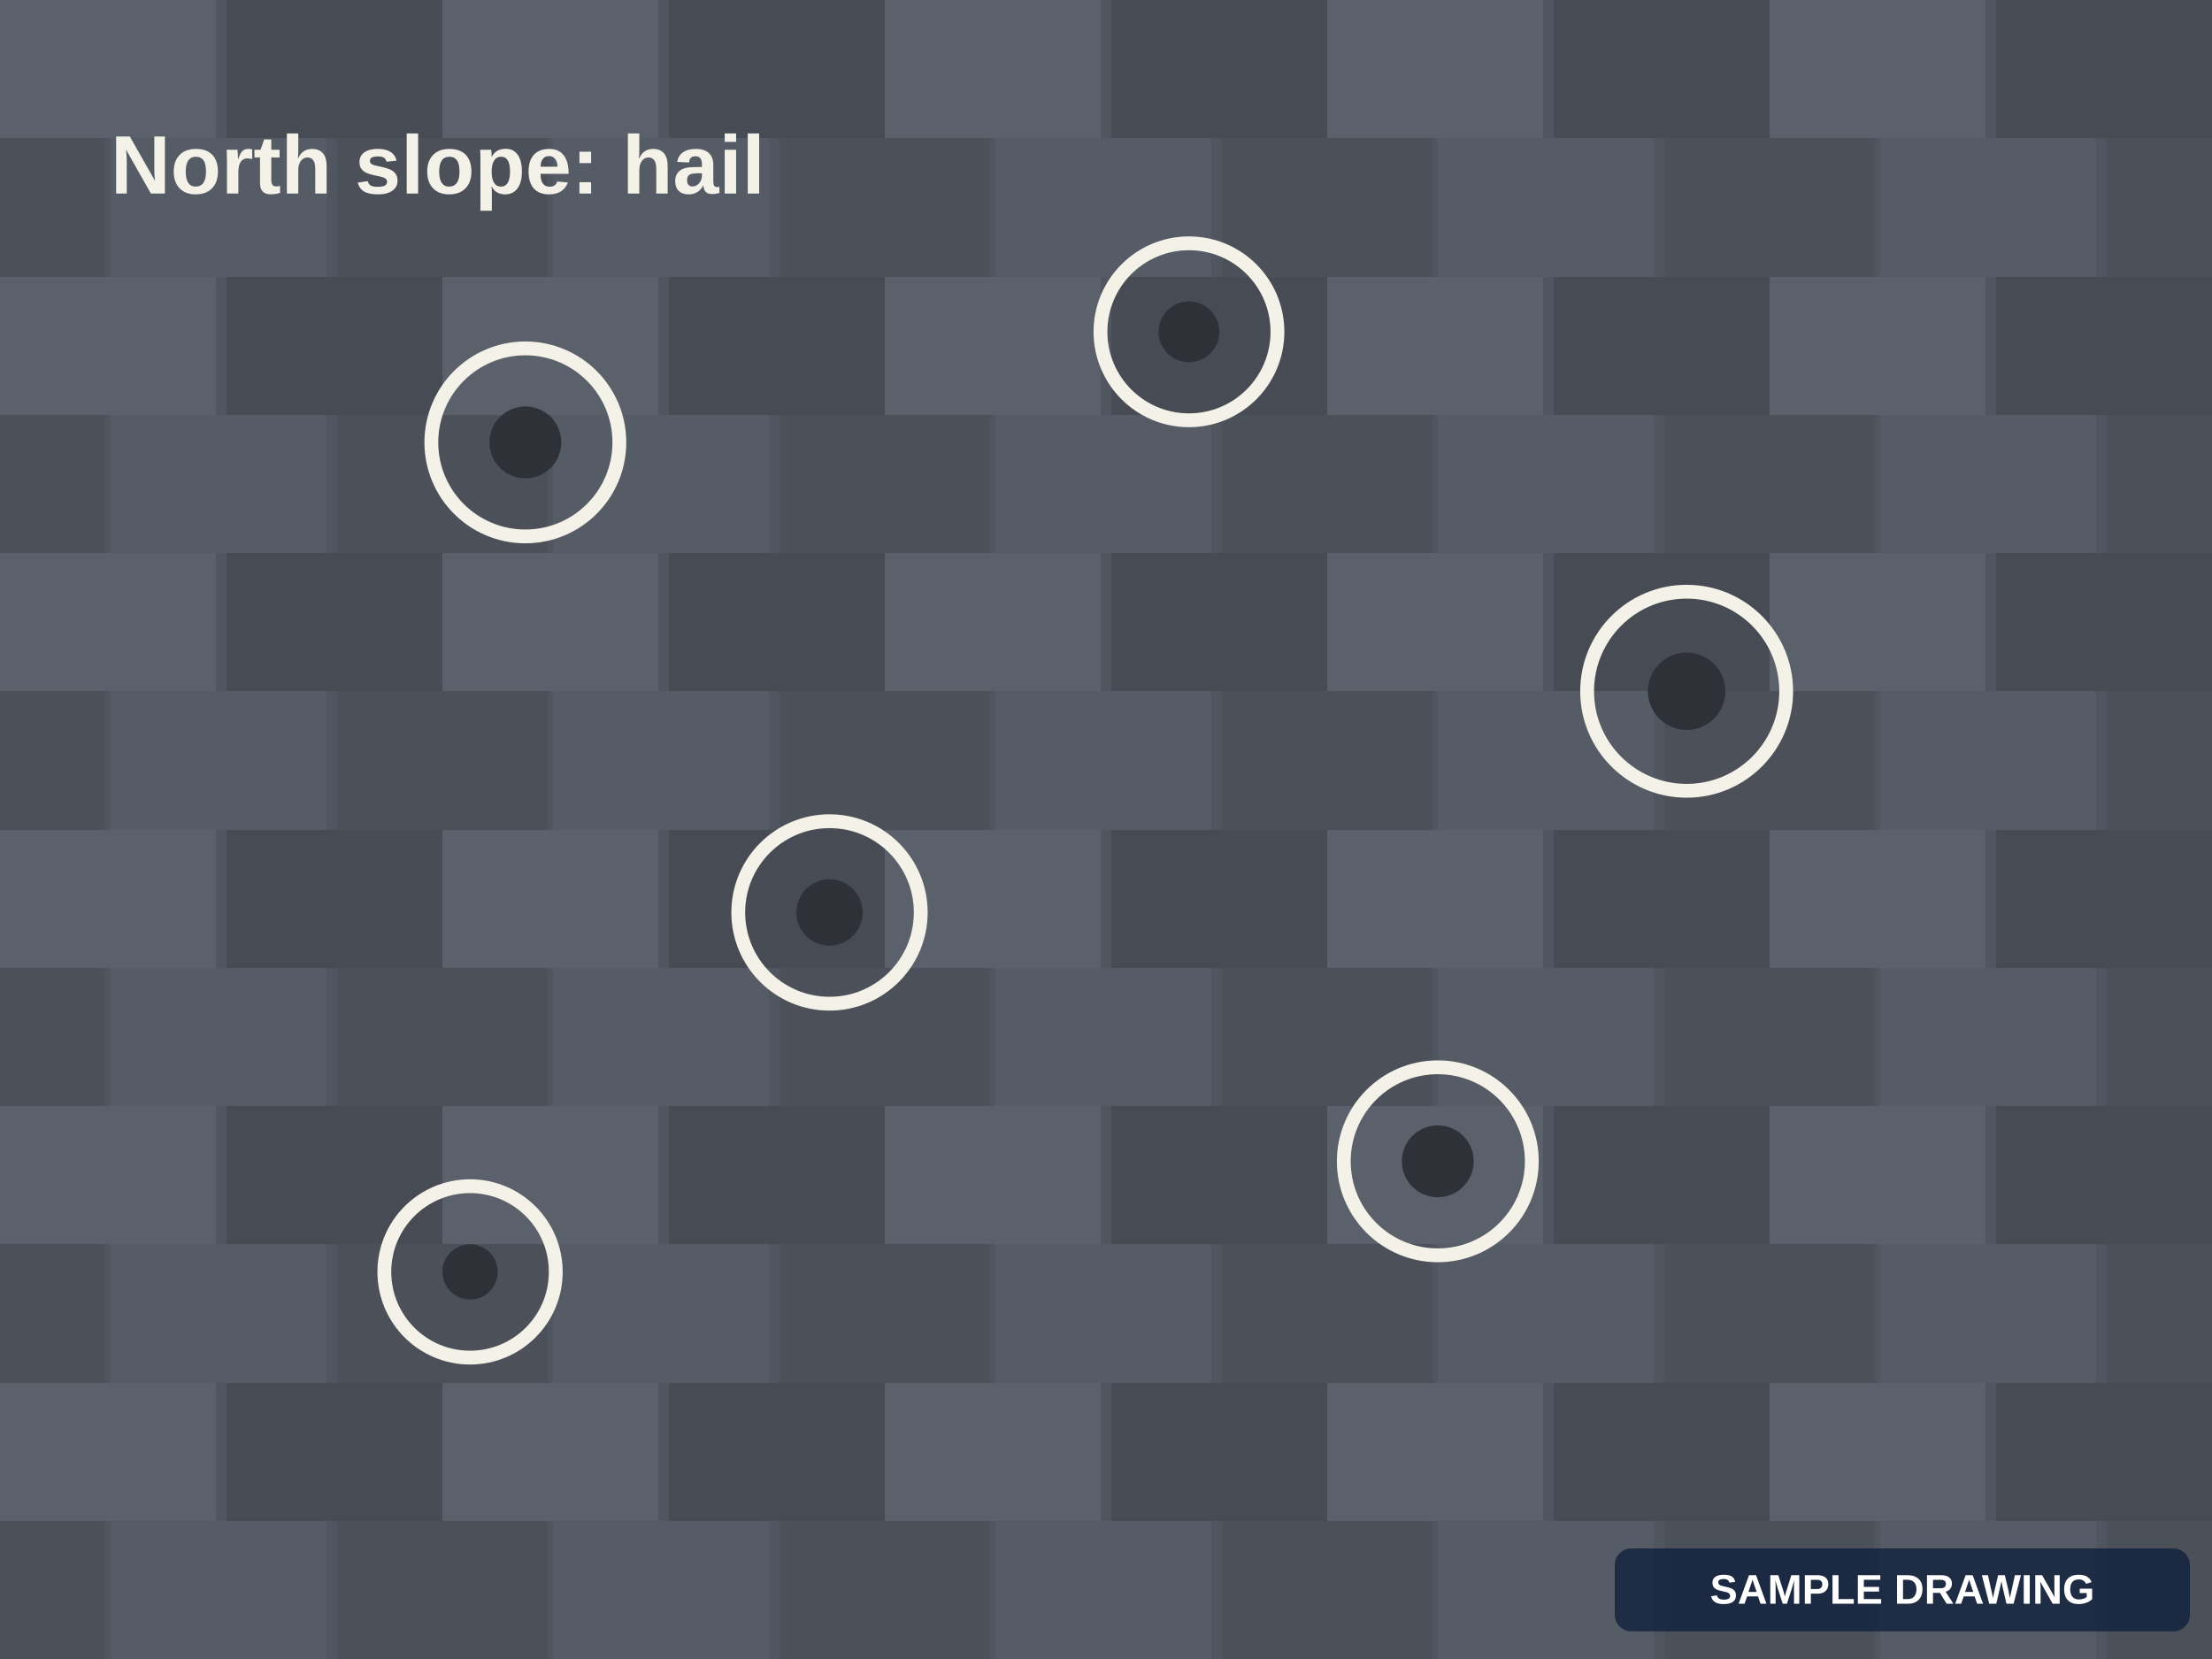
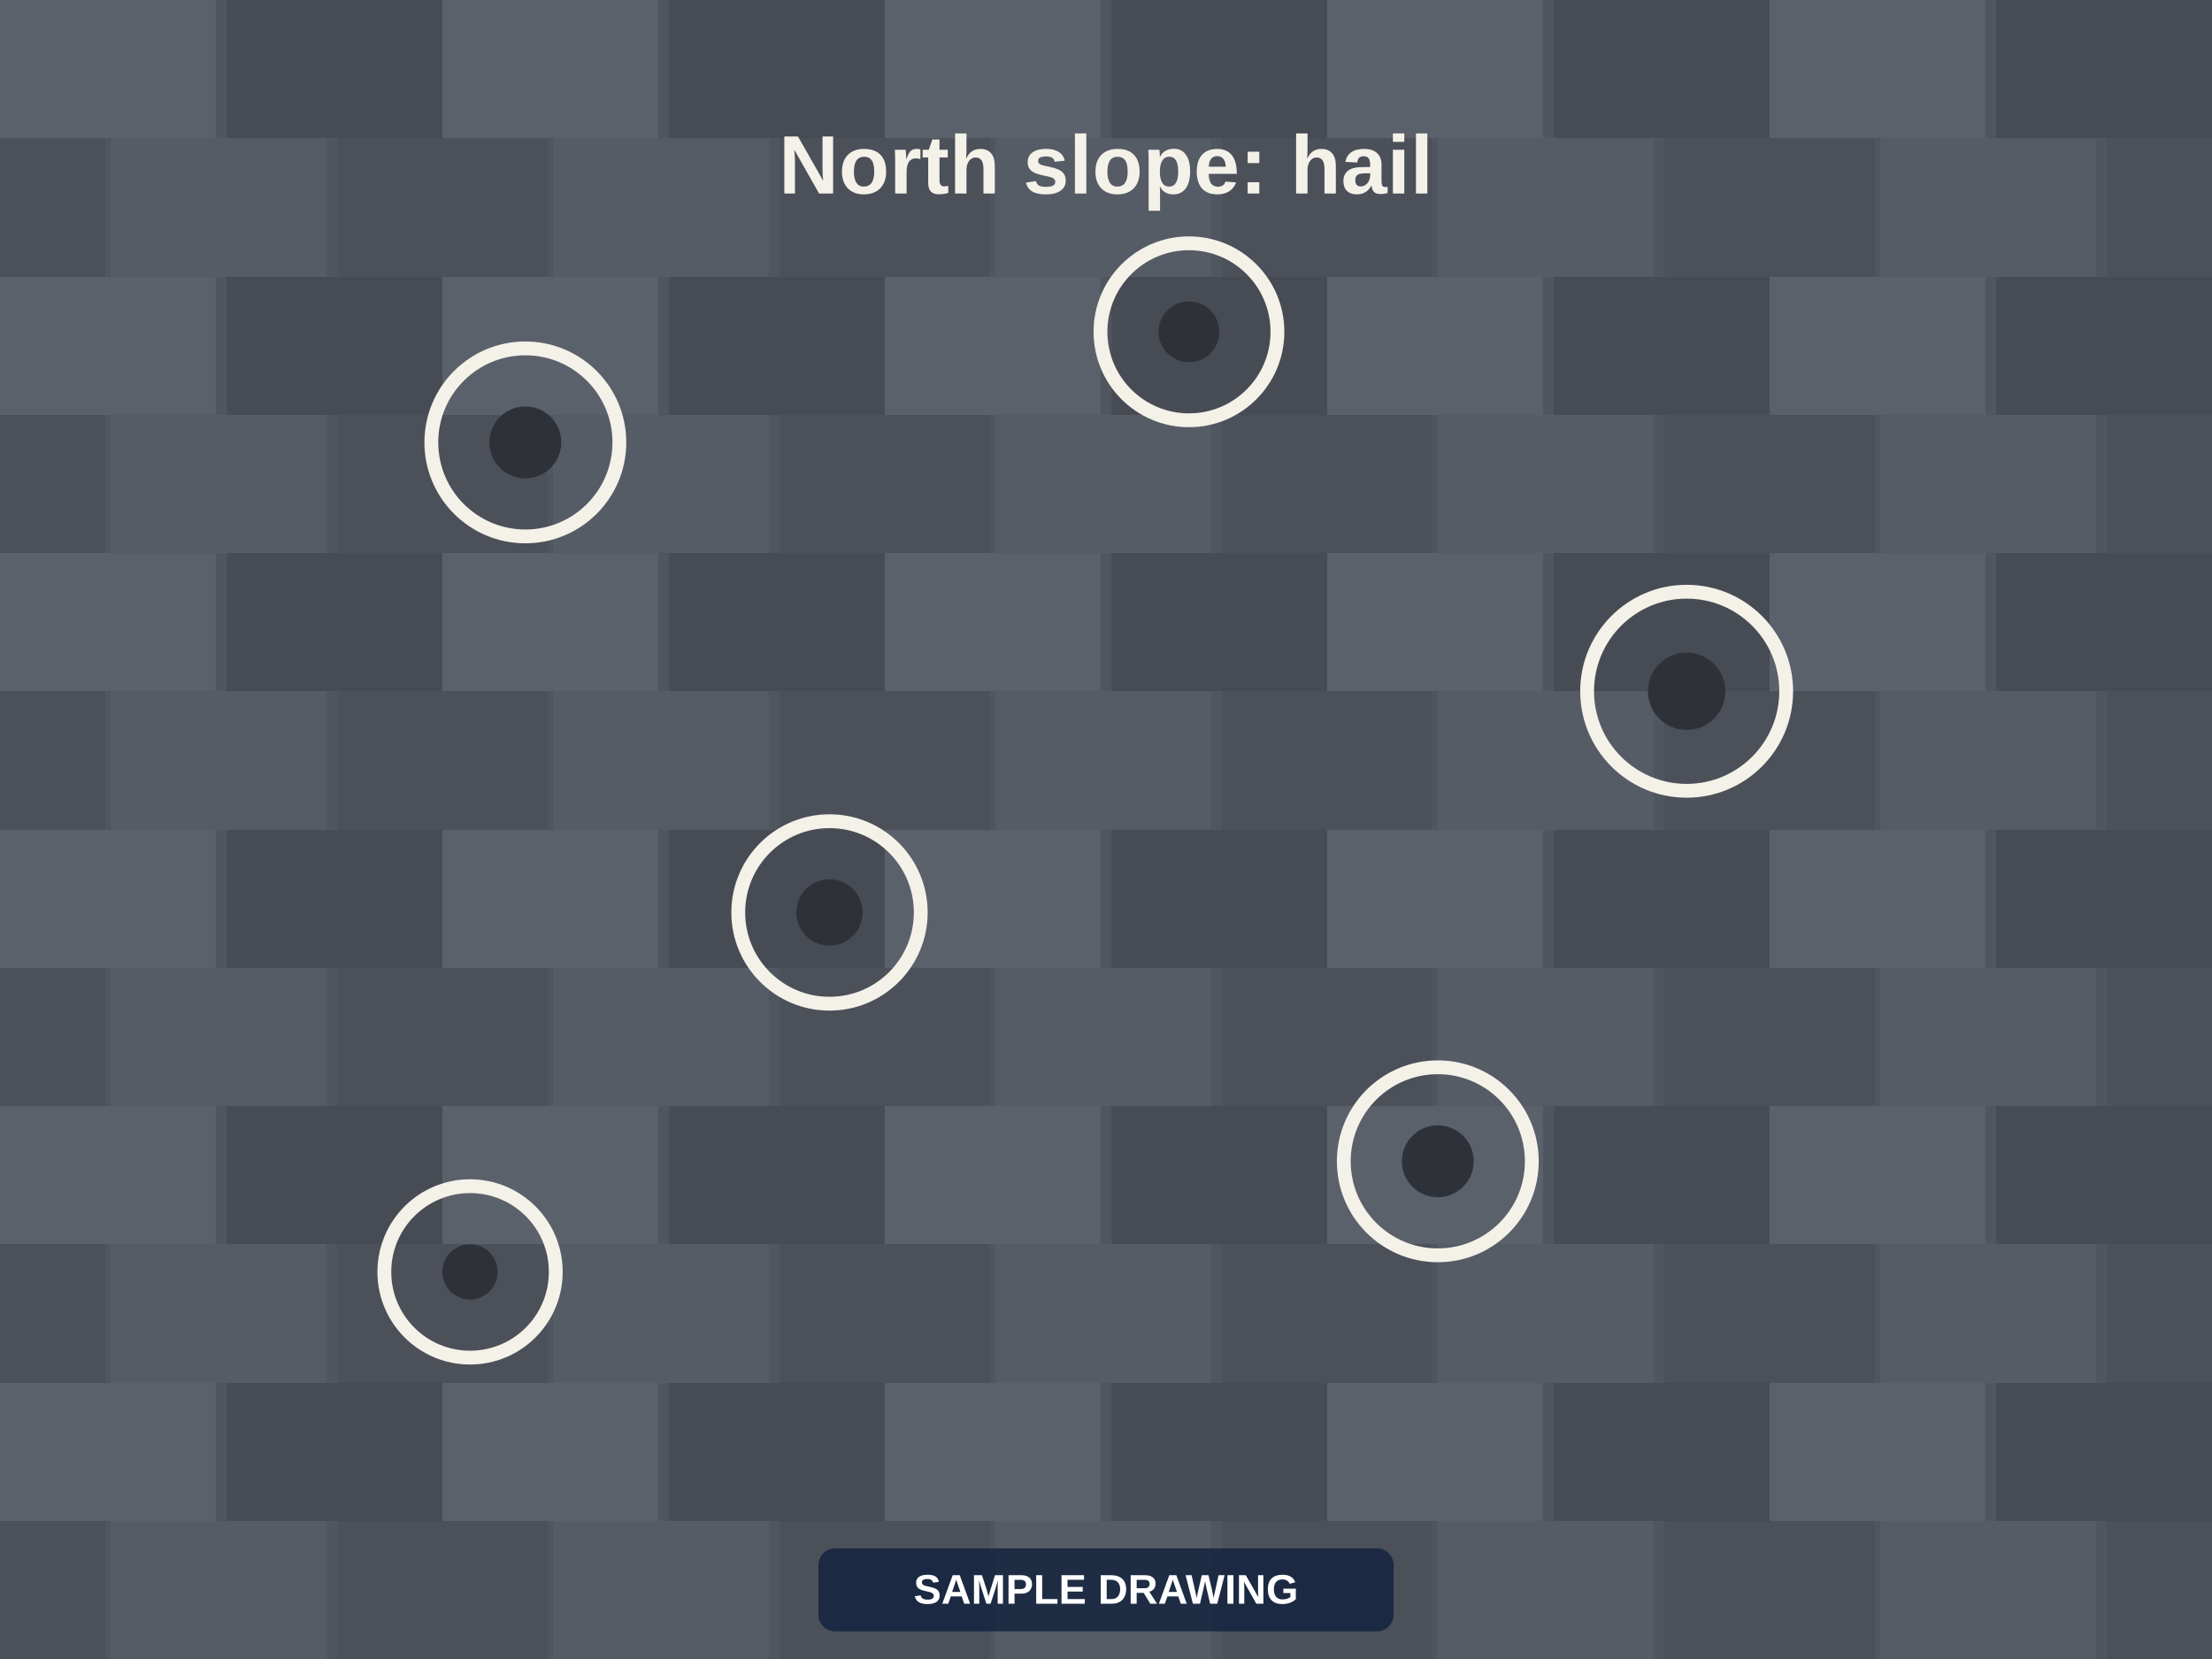
<svg xmlns="http://www.w3.org/2000/svg" viewBox="0 0 800 600" width="800" height="600" role="img" aria-label="Sample drawing: close-up of shingles with hail hits circled in chalk">
  <defs>
    <pattern id="tab" width="160" height="100" patternUnits="userSpaceOnUse">
      <rect width="160" height="100" fill="#50565f" />
      <rect width="78" height="50" fill="#5b616b" />
      <rect x="82" width="78" height="50" fill="#474c54" />
      <rect x="40" y="50" width="78" height="50" fill="#565c66" />
      <rect x="-40" y="50" width="78" height="50" fill="#4b5059" />
      <rect x="122" y="50" width="78" height="50" fill="#4b5059" />
    </pattern>
  </defs>
  <rect width="800" height="600" fill="url(#tab)" />
  <g fill="#2e3238">
    <circle cx="190" cy="160" r="13" />
    <circle cx="430" cy="120" r="11" />
    <circle cx="610" cy="250" r="14" />
    <circle cx="300" cy="330" r="12" />
    <circle cx="520" cy="420" r="13" />
    <circle cx="170" cy="460" r="10" />
  </g>
  <g fill="none" stroke="#f4f1e8" stroke-width="5" stroke-linecap="round">
    <circle cx="190" cy="160" r="34" />
    <circle cx="430" cy="120" r="32" />
    <circle cx="610" cy="250" r="36" />
    <circle cx="300" cy="330" r="33" />
    <circle cx="520" cy="420" r="34" />
    <circle cx="170" cy="460" r="31" />
  </g>
-   <text x="40" y="70" font-family="Arial,Helvetica,sans-serif" font-size="30" font-weight="700" fill="#f4f1e8">North slope: hail</text>
-   <rect x="584" y="560" width="208" height="30" rx="6" fill="#12223D" fill-opacity=".82" />
-   <text x="688" y="580" font-family="Arial,Helvetica,sans-serif" font-size="15" font-weight="700" fill="#fff" text-anchor="middle">SAMPLE DRAWING</text>
+   <text x="400" y="70" font-family="Arial,Helvetica,sans-serif" font-size="30" font-weight="700" fill="#f4f1e8" text-anchor="middle">North slope: hail</text>
+   <rect x="296" y="560" width="208" height="30" rx="6" fill="#12223D" fill-opacity=".82" />
+   <text x="400" y="580" font-family="Arial,Helvetica,sans-serif" font-size="15" font-weight="700" fill="#fff" text-anchor="middle">SAMPLE DRAWING</text>
</svg>
